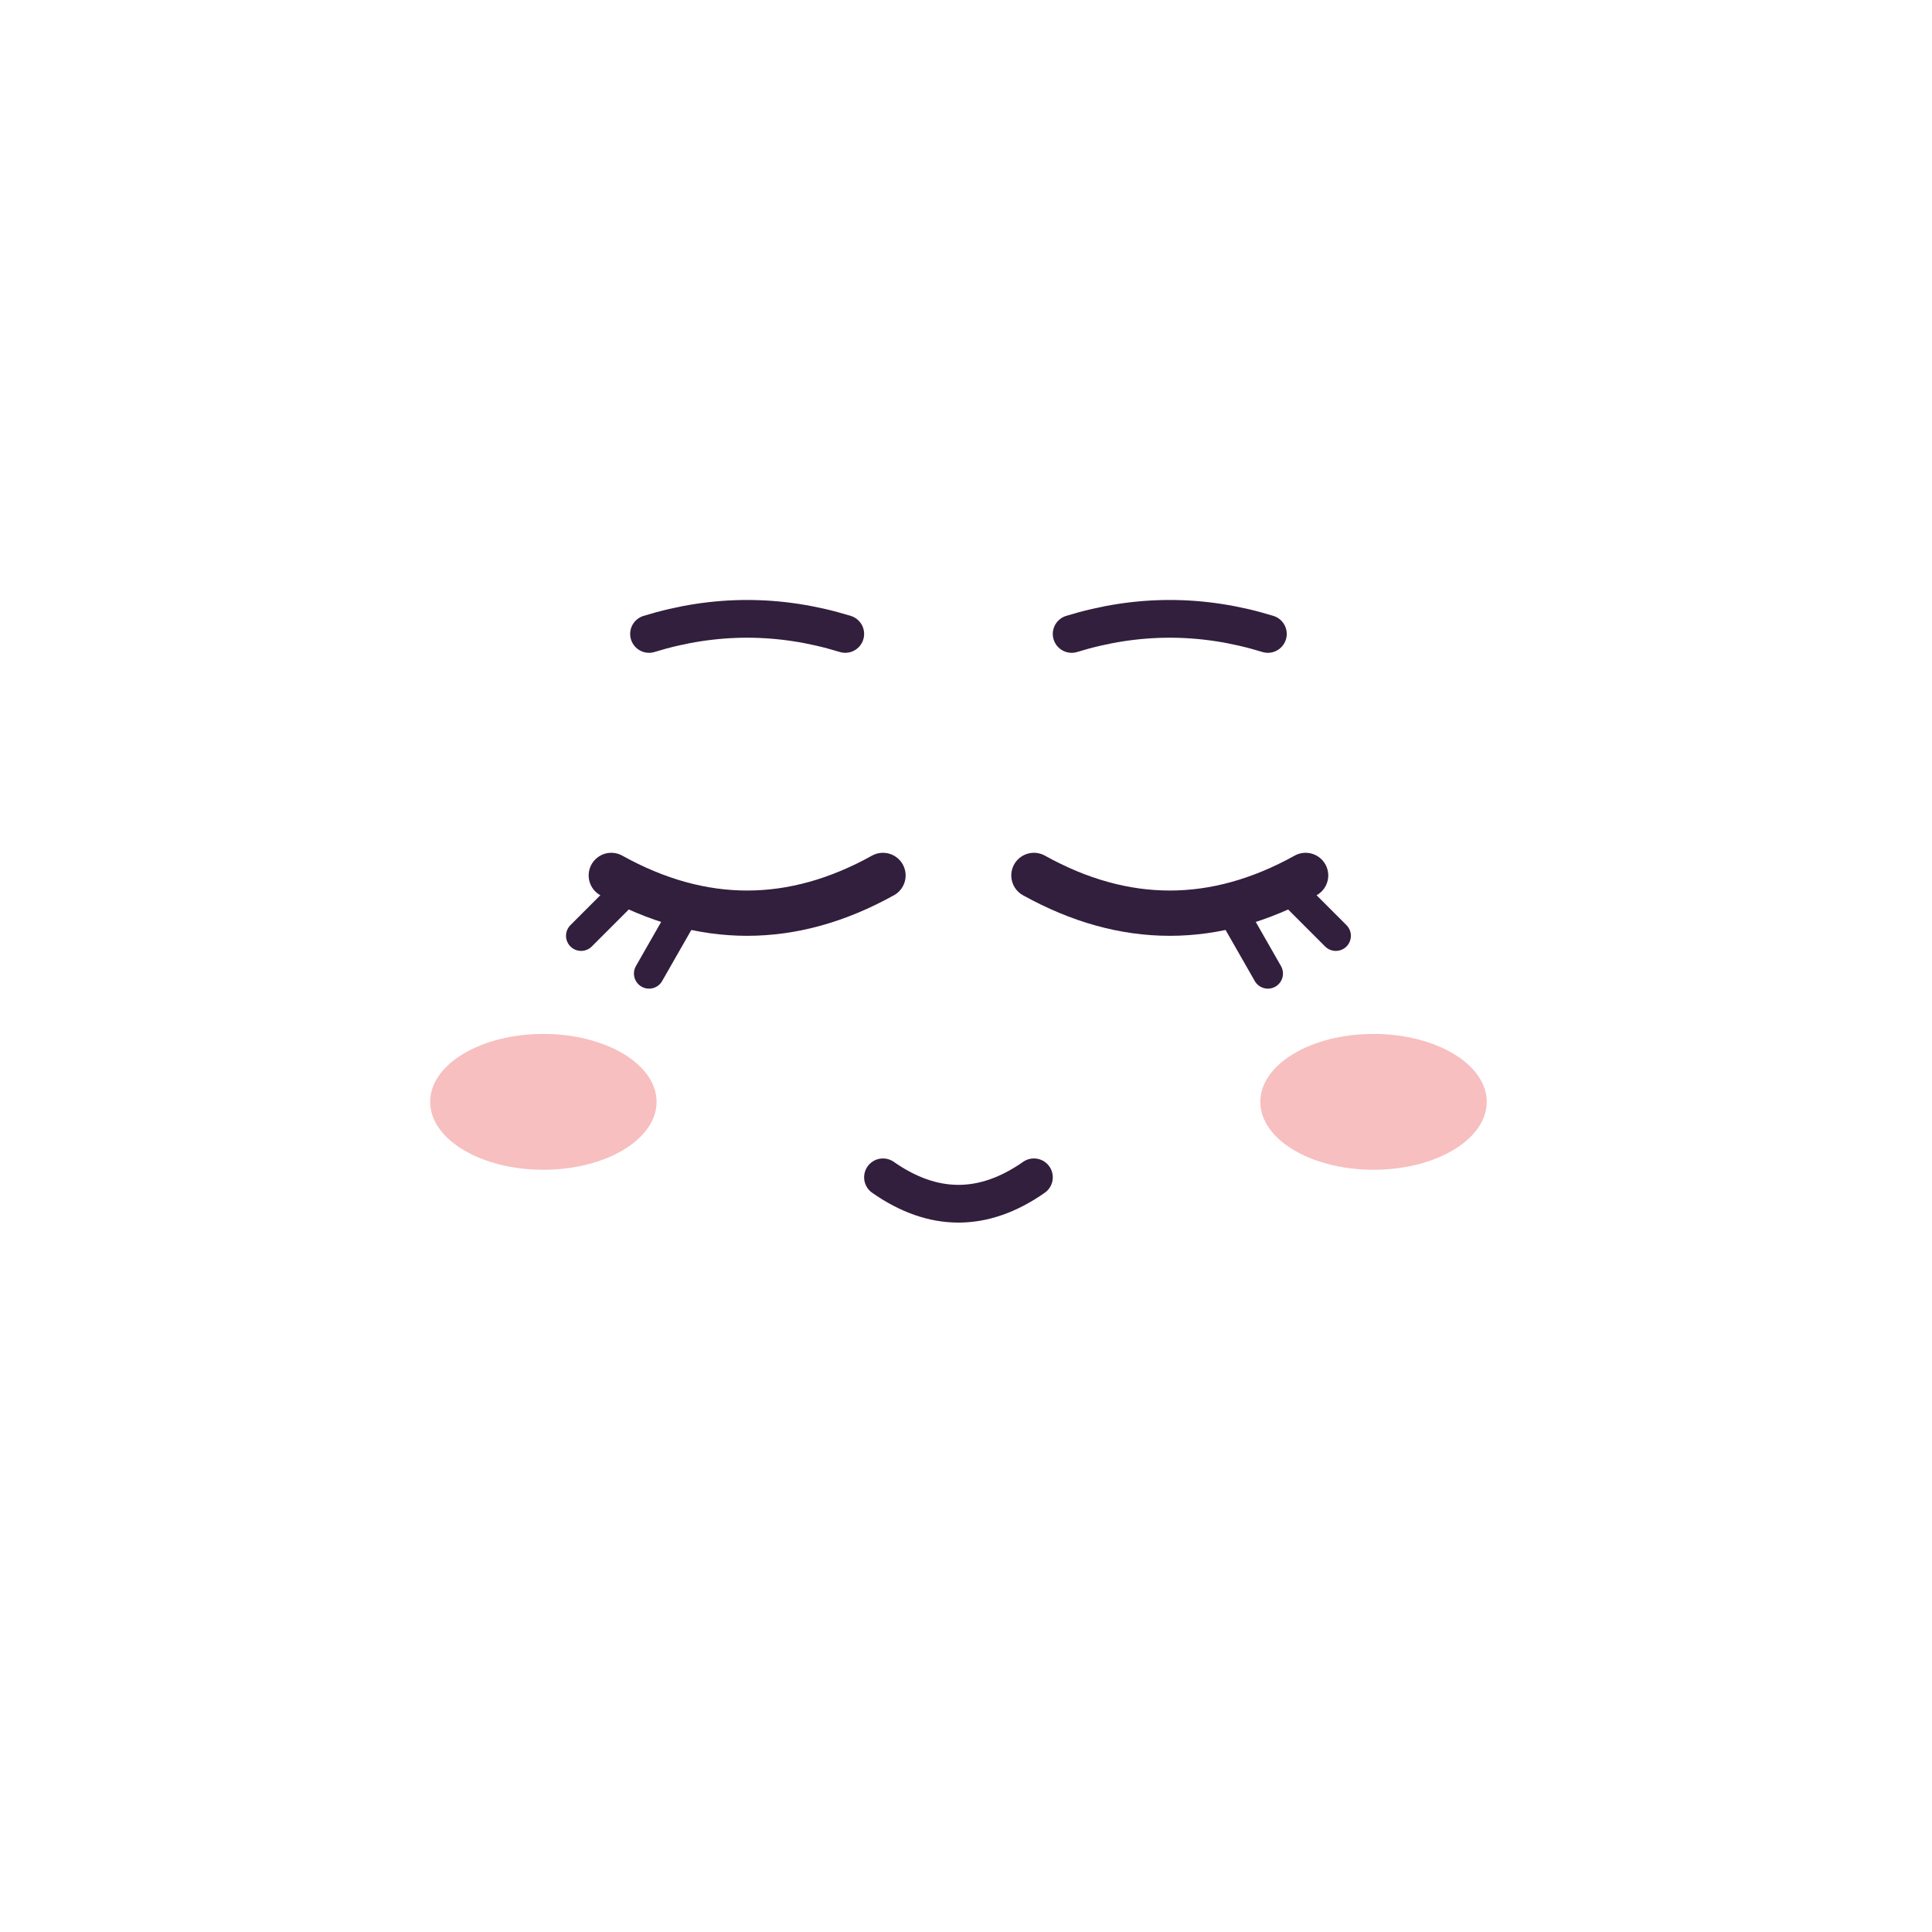
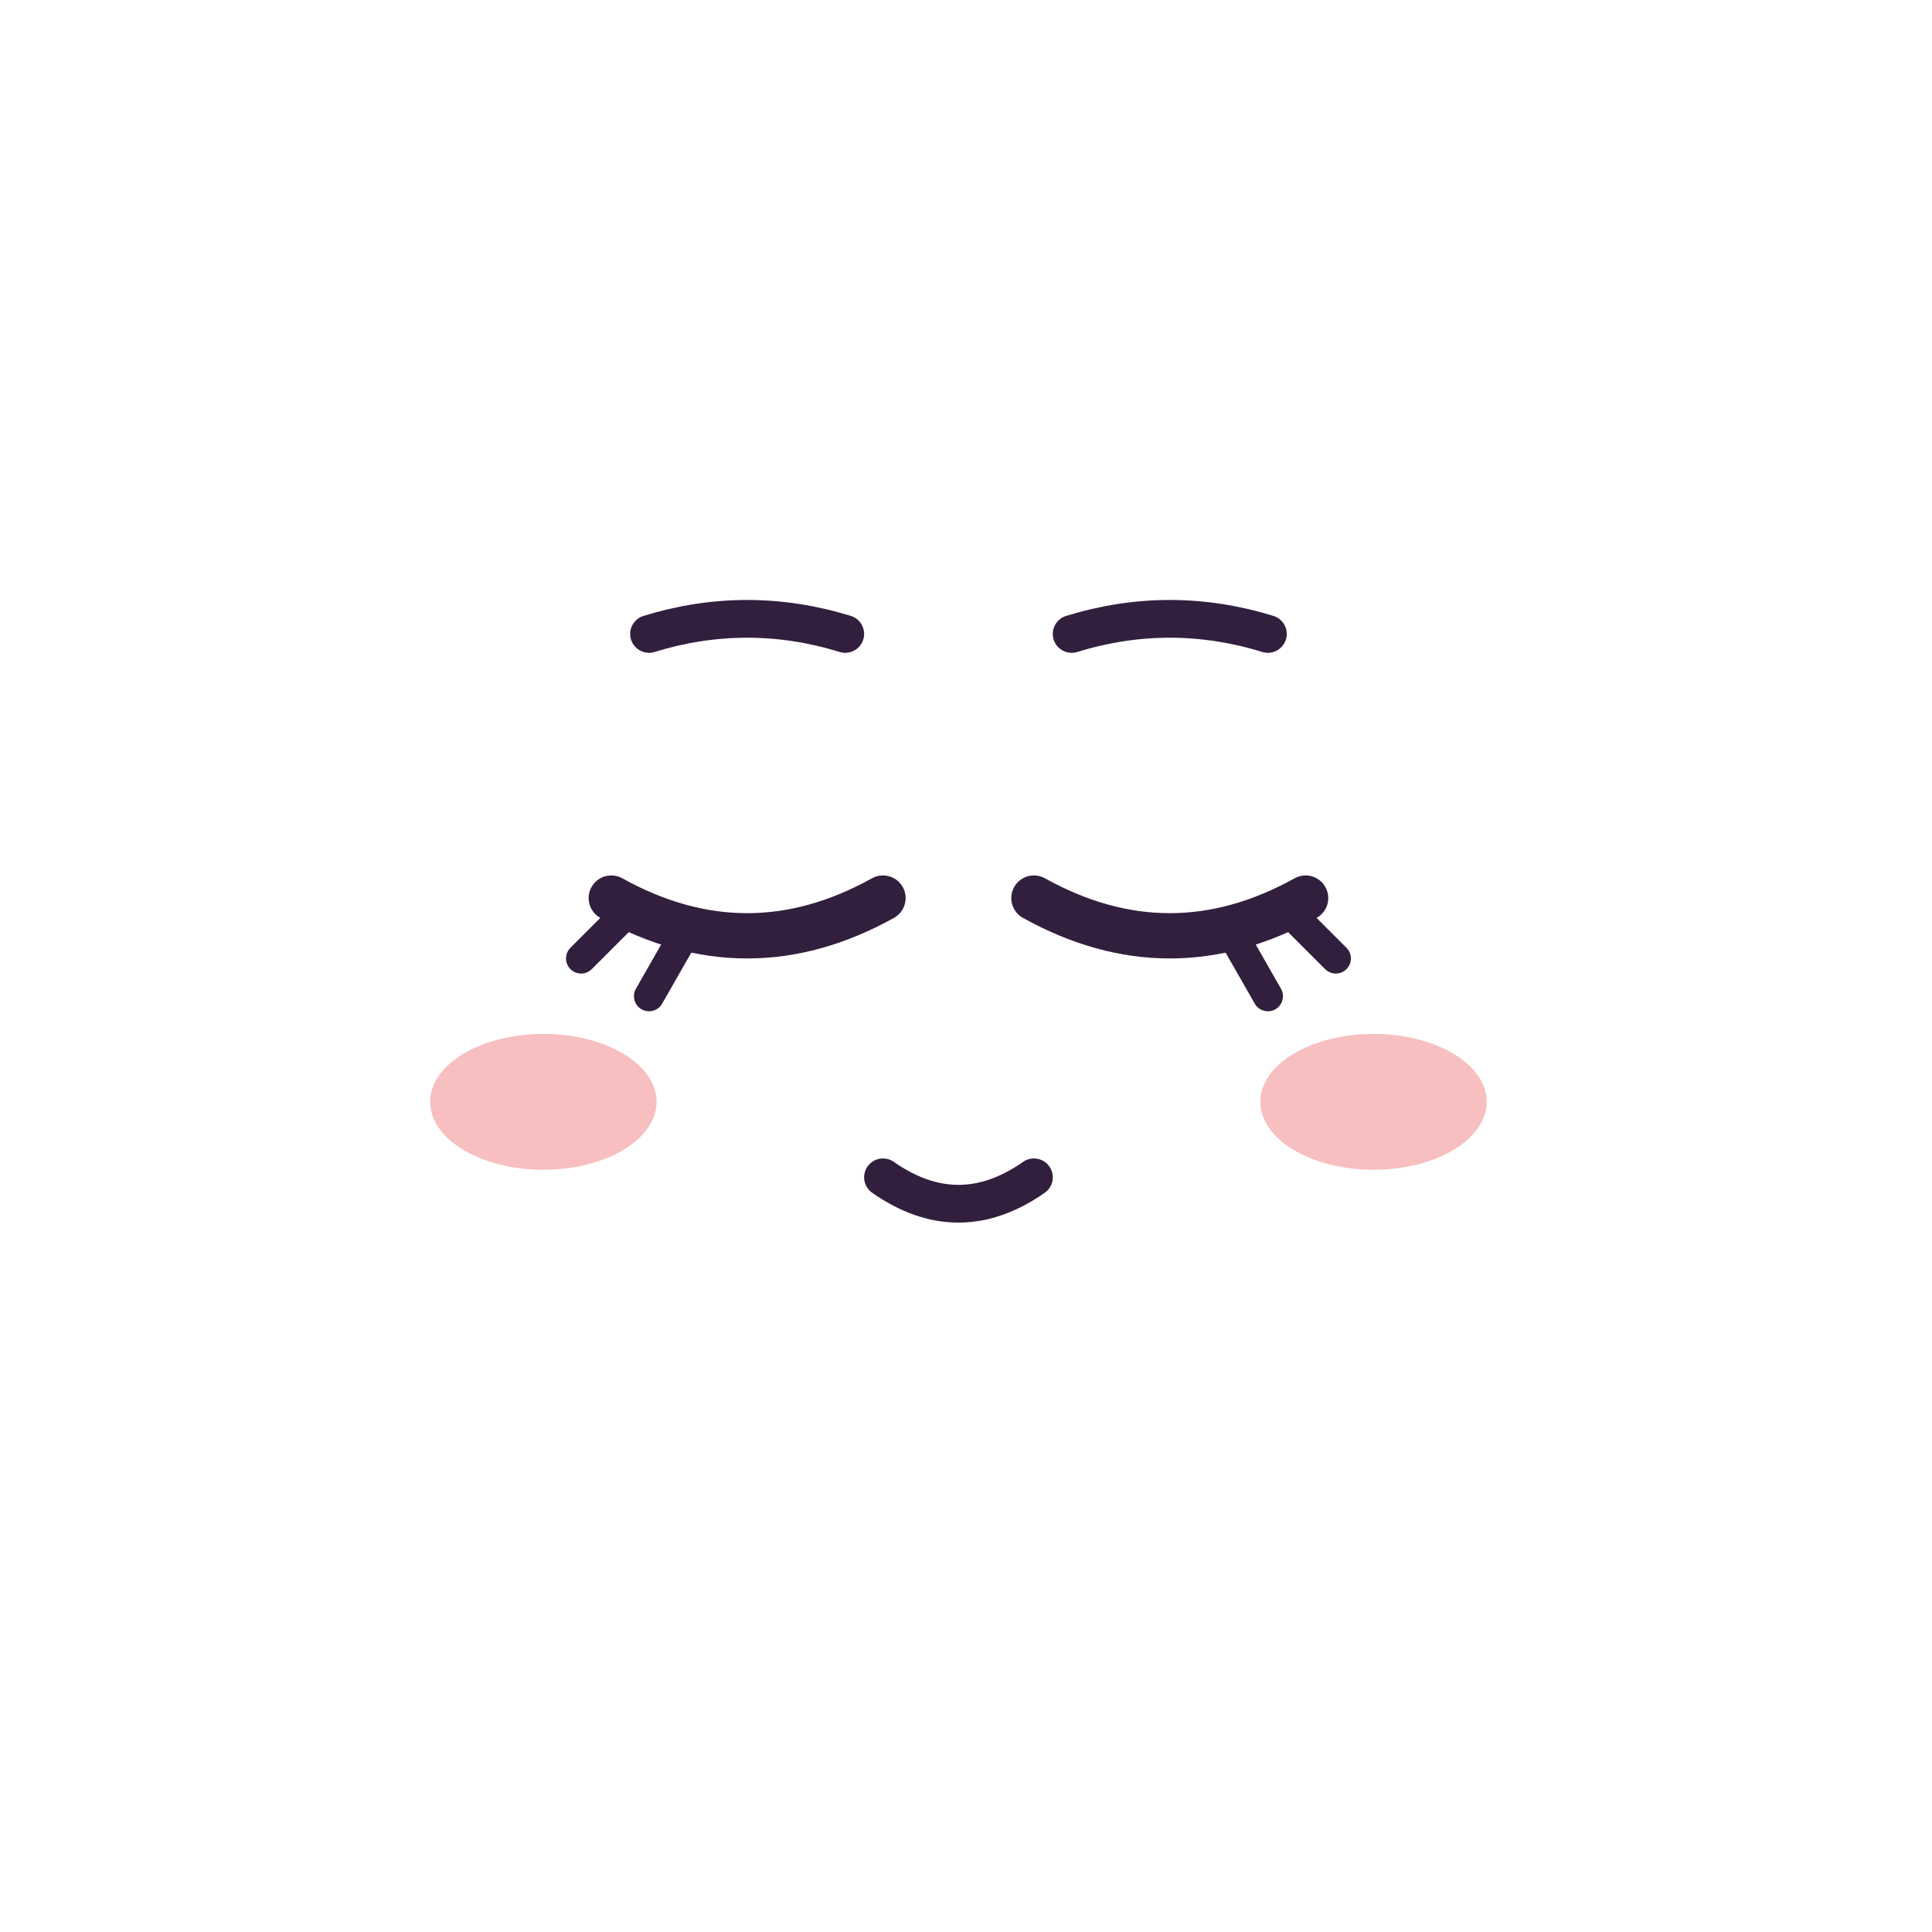
<svg xmlns="http://www.w3.org/2000/svg" width="256" height="256" viewBox="0 0 256 256">
  <g stroke="#321E3D" stroke-width="8" stroke-linecap="round" stroke-linejoin="round">
    <ellipse cx="72" cy="146" rx="15" ry="9" fill="#F08A8A" stroke="none" opacity=".55" />
    <ellipse cx="182" cy="146" rx="15" ry="9" fill="#F08A8A" stroke="none" opacity=".55" />
-     <path d="M 81 116 Q 99 126 117 116" fill="none" stroke-width="6" />
-     <path d="M 137 116 Q 155 126 173 116" fill="none" stroke-width="6" />
-     <path d="M 83 118 L 77 124 M 90 122 L 86 129" fill="none" stroke-width="4" />
-     <path d="M 171 118 L 177 124 M 164 122 L 168 129" fill="none" stroke-width="4" />
+     <g transform="translate(0 3)">
+       <path d="M 81 116 Q 99 126 117 116" fill="none" stroke-width="6" />
+       <path d="M 137 116 Q 155 126 173 116" fill="none" stroke-width="6" />
+       <path d="M 83 118 L 77 124 M 90 122 L 86 129" fill="none" stroke-width="4" />
+       <path d="M 171 118 L 177 124 M 164 122 L 168 129" fill="none" stroke-width="4" />
+     </g>
    <path d="M 86 84 Q 99 80 112 84" fill="none" stroke-width="5" />
    <path d="M 142 84 Q 155 80 168 84" fill="none" stroke-width="5" />
    <path d="M 117 156 Q 127 163 137 156" fill="none" stroke-width="5" />
  </g>
</svg>
